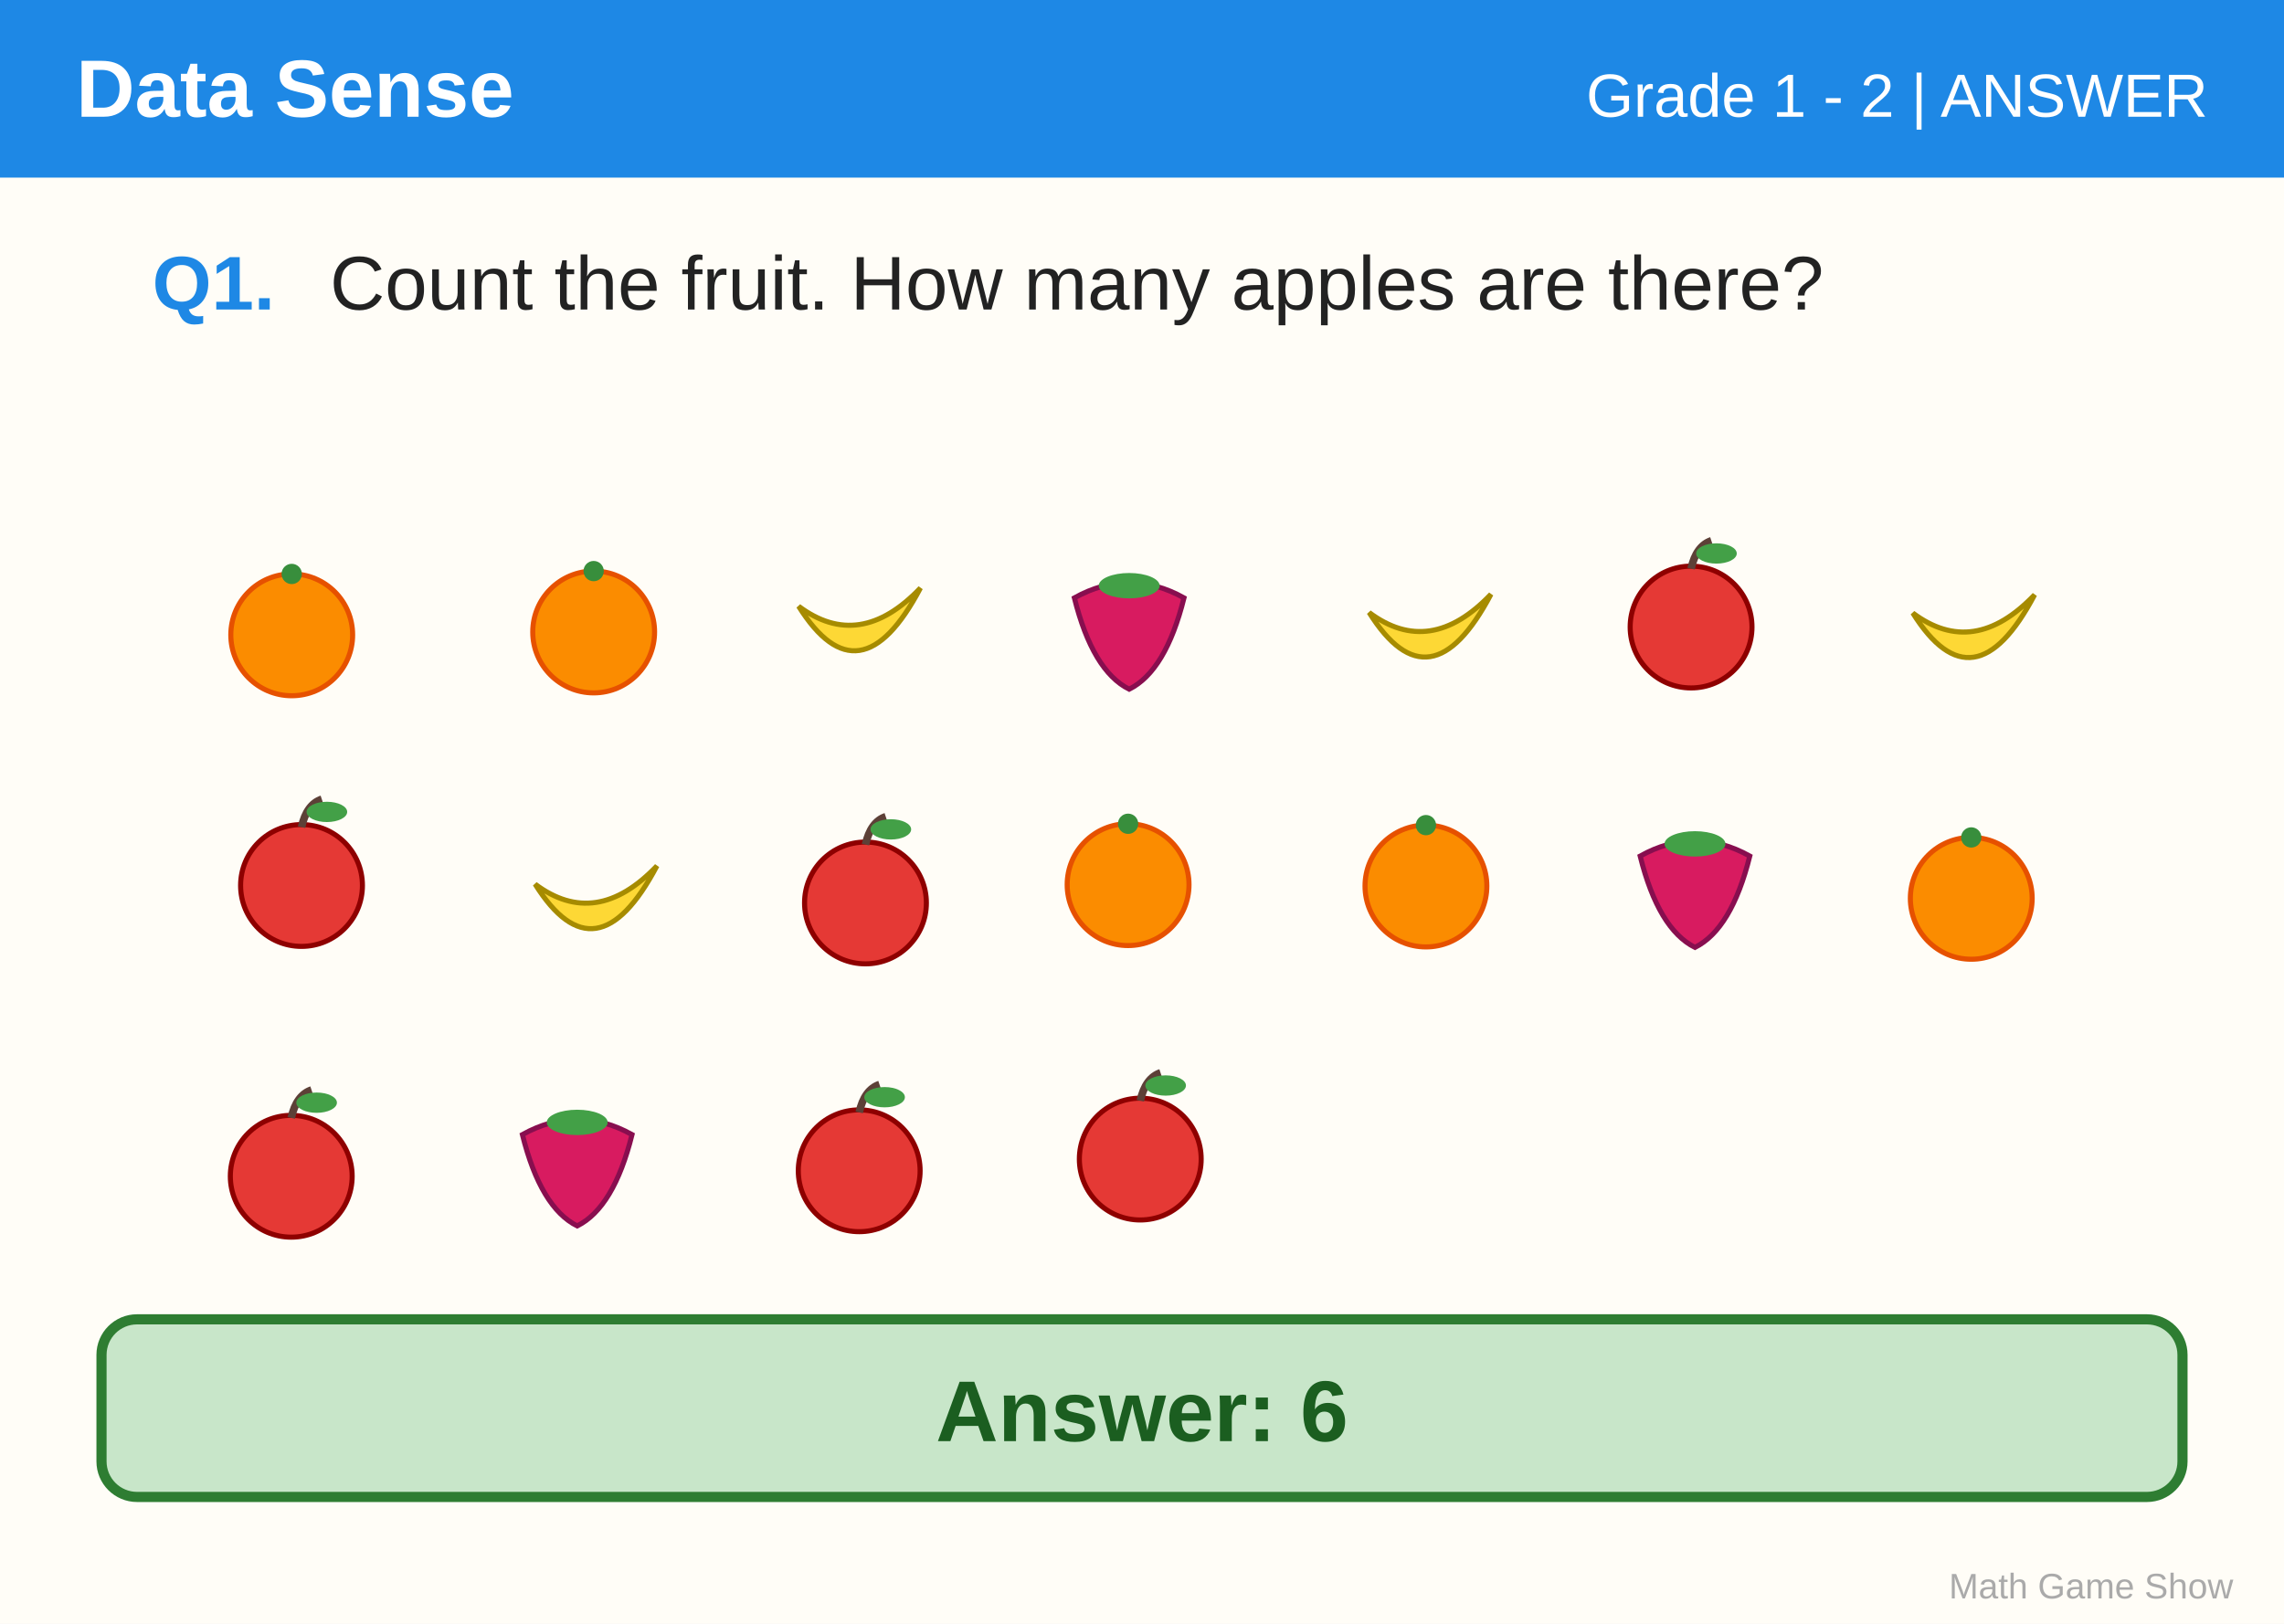
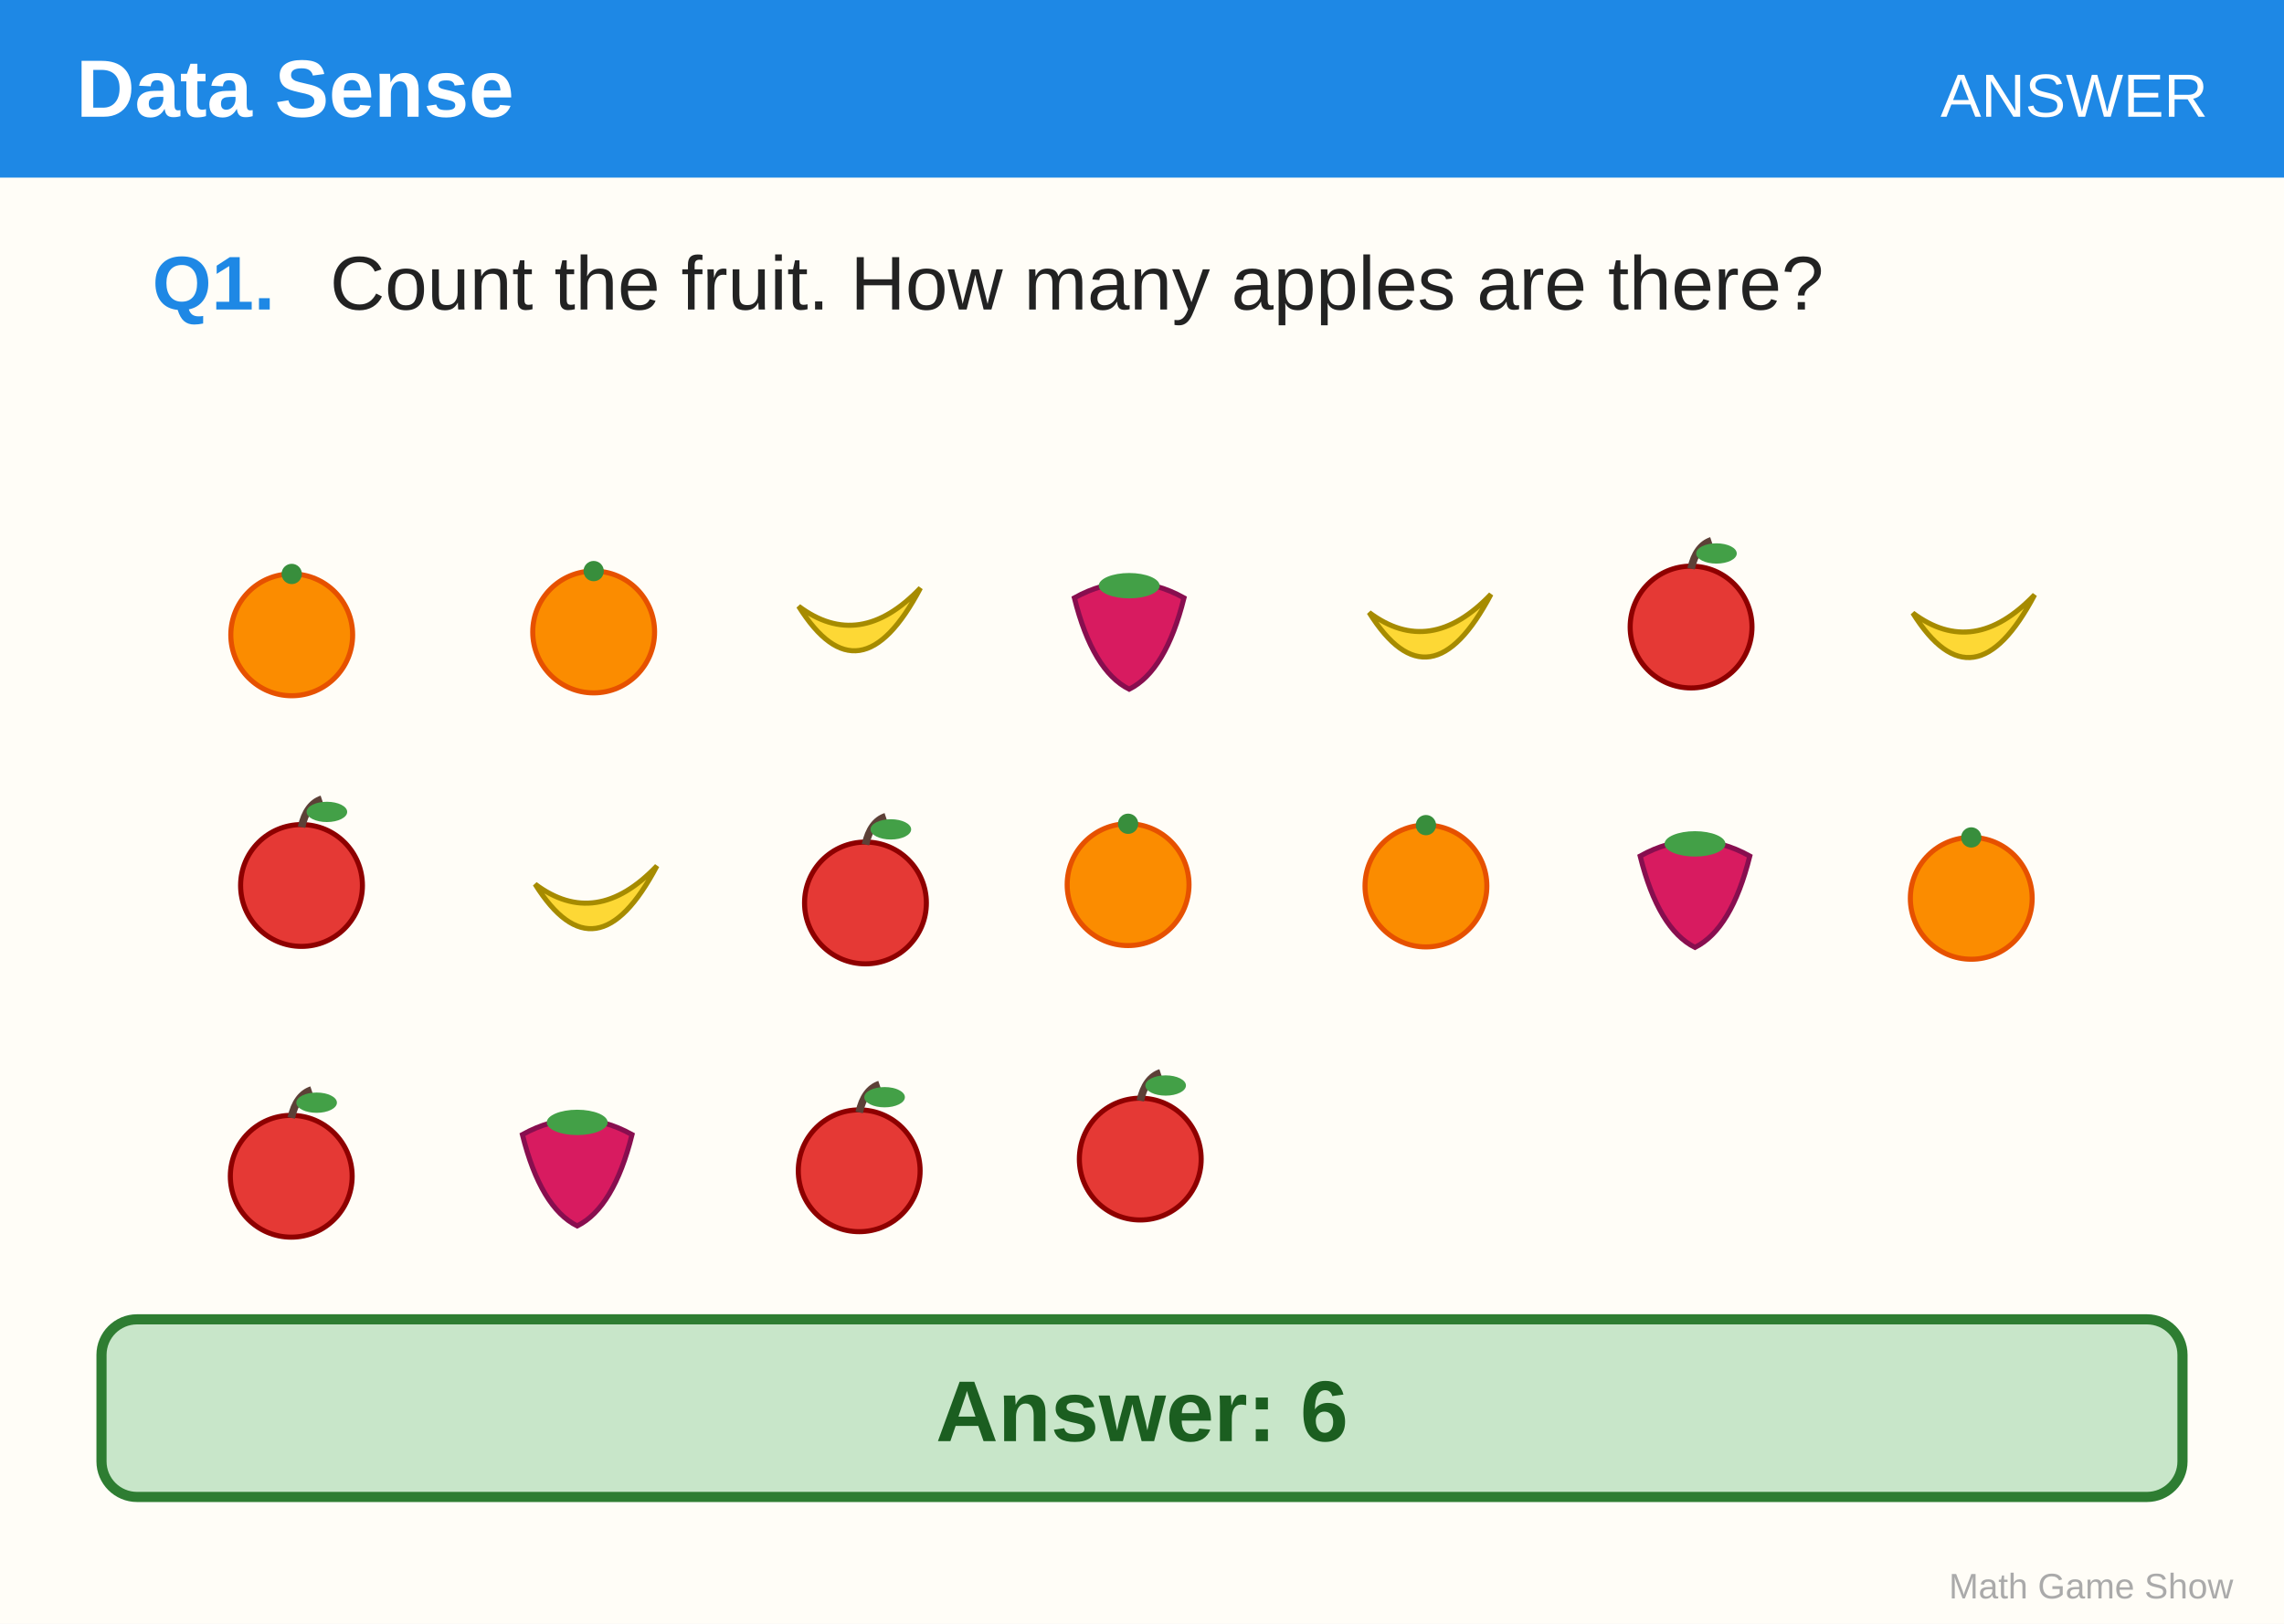
<svg xmlns="http://www.w3.org/2000/svg" viewBox="0 0 900 640" width="900" height="640">
  <rect width="900" height="640" fill="#fffdf7" />
  <rect width="900" height="70" fill="#1e88e5" />
  <text x="30" y="46" font-size="32" fill="#fff" text-anchor="start" font-weight="bold" font-family="Arial, Helvetica, sans-serif">Data Sense</text>
-   <text x="870" y="46" font-size="24" fill="#fff" text-anchor="end" font-weight="normal" font-family="Arial, Helvetica, sans-serif">Grade 1 - 2  |  ANSWER</text>
+   <text x="870" y="46" font-size="24" fill="#fff" text-anchor="end" font-weight="normal" font-family="Arial, Helvetica, sans-serif">ANSWER</text>
  <circle cx="60" cy="125" r="0" />
  <text x="60" y="122" font-size="30" fill="#1e88e5" text-anchor="start" font-weight="bold" font-family="Arial, Helvetica, sans-serif">Q1.</text>
  <text x="130" y="122" font-size="30" fill="#222" text-anchor="start" font-weight="normal" font-family="Arial, Helvetica, sans-serif">Count the fruit. How many apples are there?</text>
  <circle cx="114.952" cy="250.217" r="24.0" fill="#fb8c00" stroke="#e65100" stroke-width="2" />
  <circle cx="114.952" cy="226.217" r="4" fill="#388e3c" />
  <circle cx="233.93" cy="249.088" r="24.0" fill="#fb8c00" stroke="#e65100" stroke-width="2" />
  <circle cx="233.93" cy="225.088" r="4" fill="#388e3c" />
  <path d="M314.697 238.949 Q338.697 277.349 362.697 231.749 Q338.697 256.949 314.697 238.949Z" fill="#fdd835" stroke="#a68b00" stroke-width="2" />
  <path d="M423.355 235.643 Q444.955 223.643 466.555 235.643 Q459.355 264.443 444.955 271.643 Q430.555 264.443 423.355 235.643Z" fill="#d81b60" stroke="#880e4f" stroke-width="2" />
  <ellipse cx="444.955" cy="230.843" rx="12.0" ry="5" fill="#43a047" />
  <path d="M539.507 241.416 Q563.507 279.816 587.507 234.216 Q563.507 259.416 539.507 241.416Z" fill="#fdd835" stroke="#a68b00" stroke-width="2" />
  <circle cx="666.363" cy="247.141" r="24.0" fill="#e53935" stroke="#8e0000" stroke-width="2" />
  <path d="M666.363 224.141 q2 -9 8 -11" stroke="#5d4037" stroke-width="3" fill="none" />
  <ellipse cx="676.363" cy="218.141" rx="8" ry="4" fill="#43a047" />
  <path d="M753.736 241.616 Q777.736 280.016 801.736 234.416 Q777.736 259.616 753.736 241.616Z" fill="#fdd835" stroke="#a68b00" stroke-width="2" />
  <circle cx="118.809" cy="349.003" r="24.0" fill="#e53935" stroke="#8e0000" stroke-width="2" />
  <path d="M118.809 326.003 q2 -9 8 -11" stroke="#5d4037" stroke-width="3" fill="none" />
  <ellipse cx="128.809" cy="320.003" rx="8" ry="4" fill="#43a047" />
  <path d="M210.858 348.477 Q234.858 386.877 258.858 341.277 Q234.858 366.477 210.858 348.477Z" fill="#fdd835" stroke="#a68b00" stroke-width="2" />
  <circle cx="341.034" cy="355.887" r="24.0" fill="#e53935" stroke="#8e0000" stroke-width="2" />
  <path d="M341.034 332.887 q2 -9 8 -11" stroke="#5d4037" stroke-width="3" fill="none" />
  <ellipse cx="351.034" cy="326.887" rx="8" ry="4" fill="#43a047" />
  <circle cx="444.52" cy="348.68" r="24.0" fill="#fb8c00" stroke="#e65100" stroke-width="2" />
  <circle cx="444.52" cy="324.68" r="4" fill="#388e3c" />
  <circle cx="561.883" cy="349.215" r="24.0" fill="#fb8c00" stroke="#e65100" stroke-width="2" />
  <circle cx="561.883" cy="325.215" r="4" fill="#388e3c" />
  <path d="M646.3 337.403 Q667.9 325.403 689.5 337.403 Q682.3 366.203 667.9 373.403 Q653.5 366.203 646.3 337.403Z" fill="#d81b60" stroke="#880e4f" stroke-width="2" />
  <ellipse cx="667.9" cy="332.603" rx="12.0" ry="5" fill="#43a047" />
  <circle cx="776.767" cy="354.067" r="24.0" fill="#fb8c00" stroke="#e65100" stroke-width="2" />
  <circle cx="776.767" cy="330.067" r="4" fill="#388e3c" />
  <circle cx="114.763" cy="463.609" r="24.0" fill="#e53935" stroke="#8e0000" stroke-width="2" />
  <path d="M114.763 440.609 q2 -9 8 -11" stroke="#5d4037" stroke-width="3" fill="none" />
  <ellipse cx="124.763" cy="434.609" rx="8" ry="4" fill="#43a047" />
  <path d="M205.849 447.184 Q227.449 435.184 249.049 447.184 Q241.849 475.984 227.449 483.184 Q213.049 475.984 205.849 447.184Z" fill="#d81b60" stroke="#880e4f" stroke-width="2" />
  <ellipse cx="227.449" cy="442.384" rx="12.0" ry="5" fill="#43a047" />
  <circle cx="338.568" cy="461.449" r="24.0" fill="#e53935" stroke="#8e0000" stroke-width="2" />
  <path d="M338.568 438.449 q2 -9 8 -11" stroke="#5d4037" stroke-width="3" fill="none" />
  <ellipse cx="348.568" cy="432.449" rx="8" ry="4" fill="#43a047" />
  <circle cx="449.317" cy="456.838" r="24.0" fill="#e53935" stroke="#8e0000" stroke-width="2" />
  <path d="M449.317 433.838 q2 -9 8 -11" stroke="#5d4037" stroke-width="3" fill="none" />
  <ellipse cx="459.317" cy="427.838" rx="8" ry="4" fill="#43a047" />
  <rect x="40" y="520" width="820" height="70" rx="14" fill="#c8e6c9" stroke="#2e7d32" stroke-width="4" />
  <text x="450" y="568" font-size="34" fill="#1b5e20" text-anchor="middle" font-weight="bold" font-family="Arial, Helvetica, sans-serif">Answer: 6</text>
  <text x="880" y="630" font-size="14" fill="#aaa" text-anchor="end" font-weight="normal" font-family="Arial, Helvetica, sans-serif">Math Game Show</text>
</svg>
